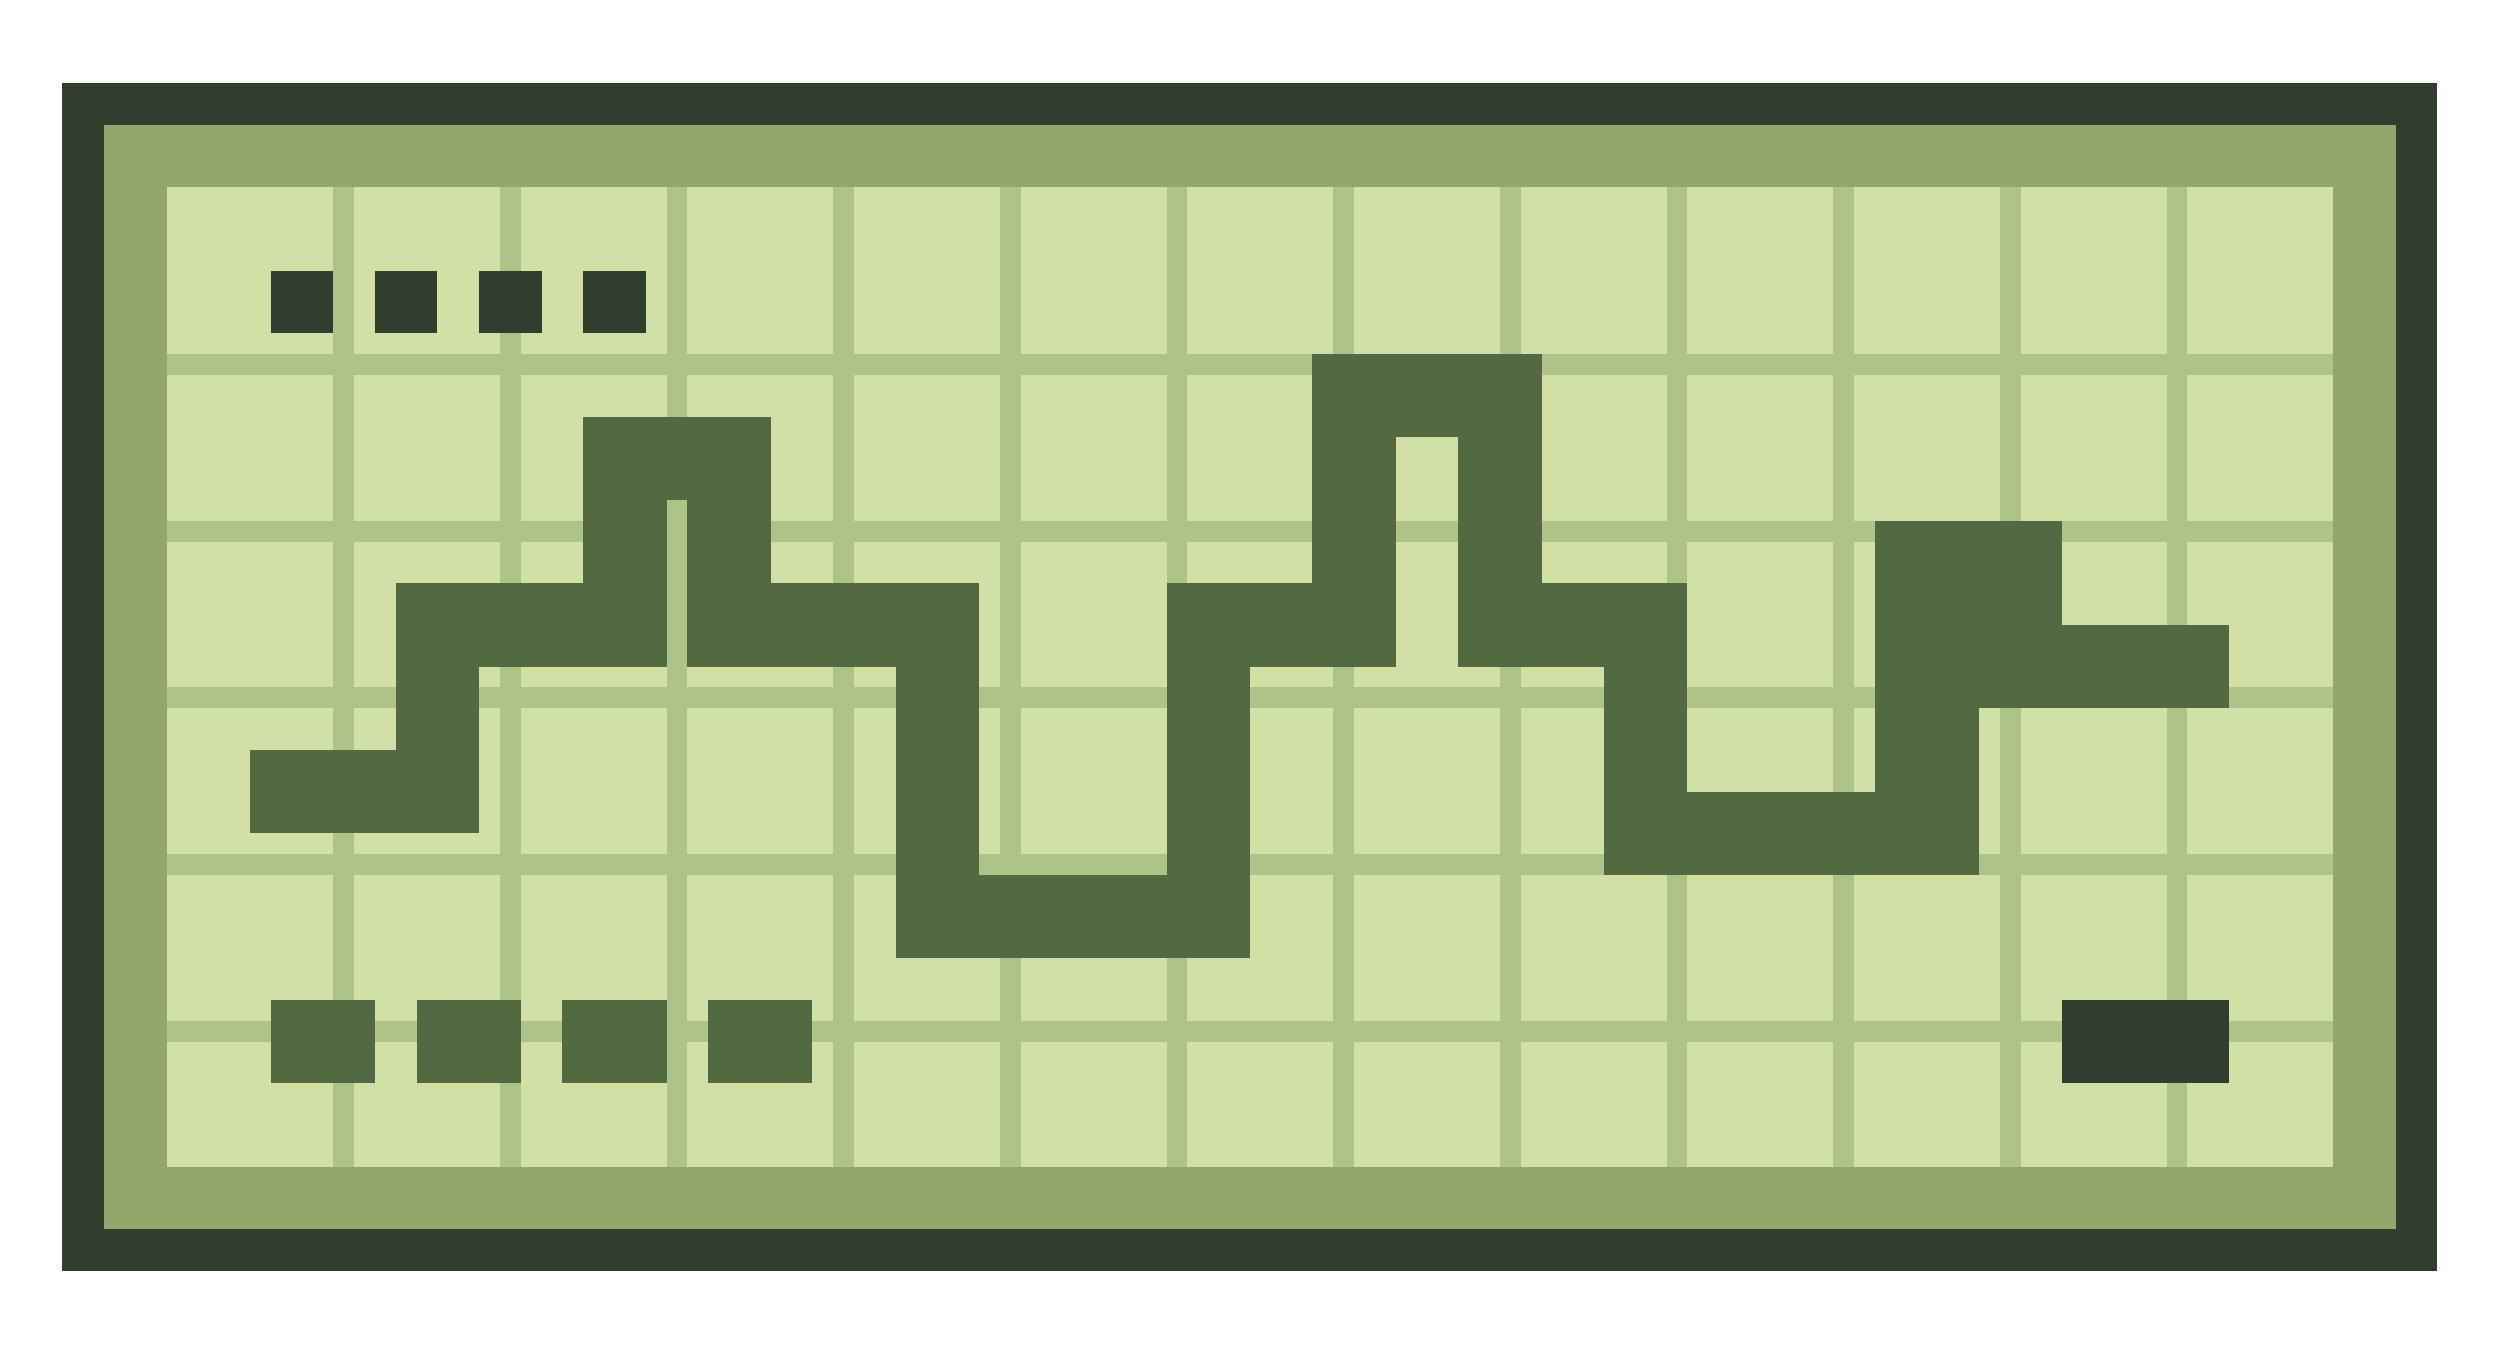
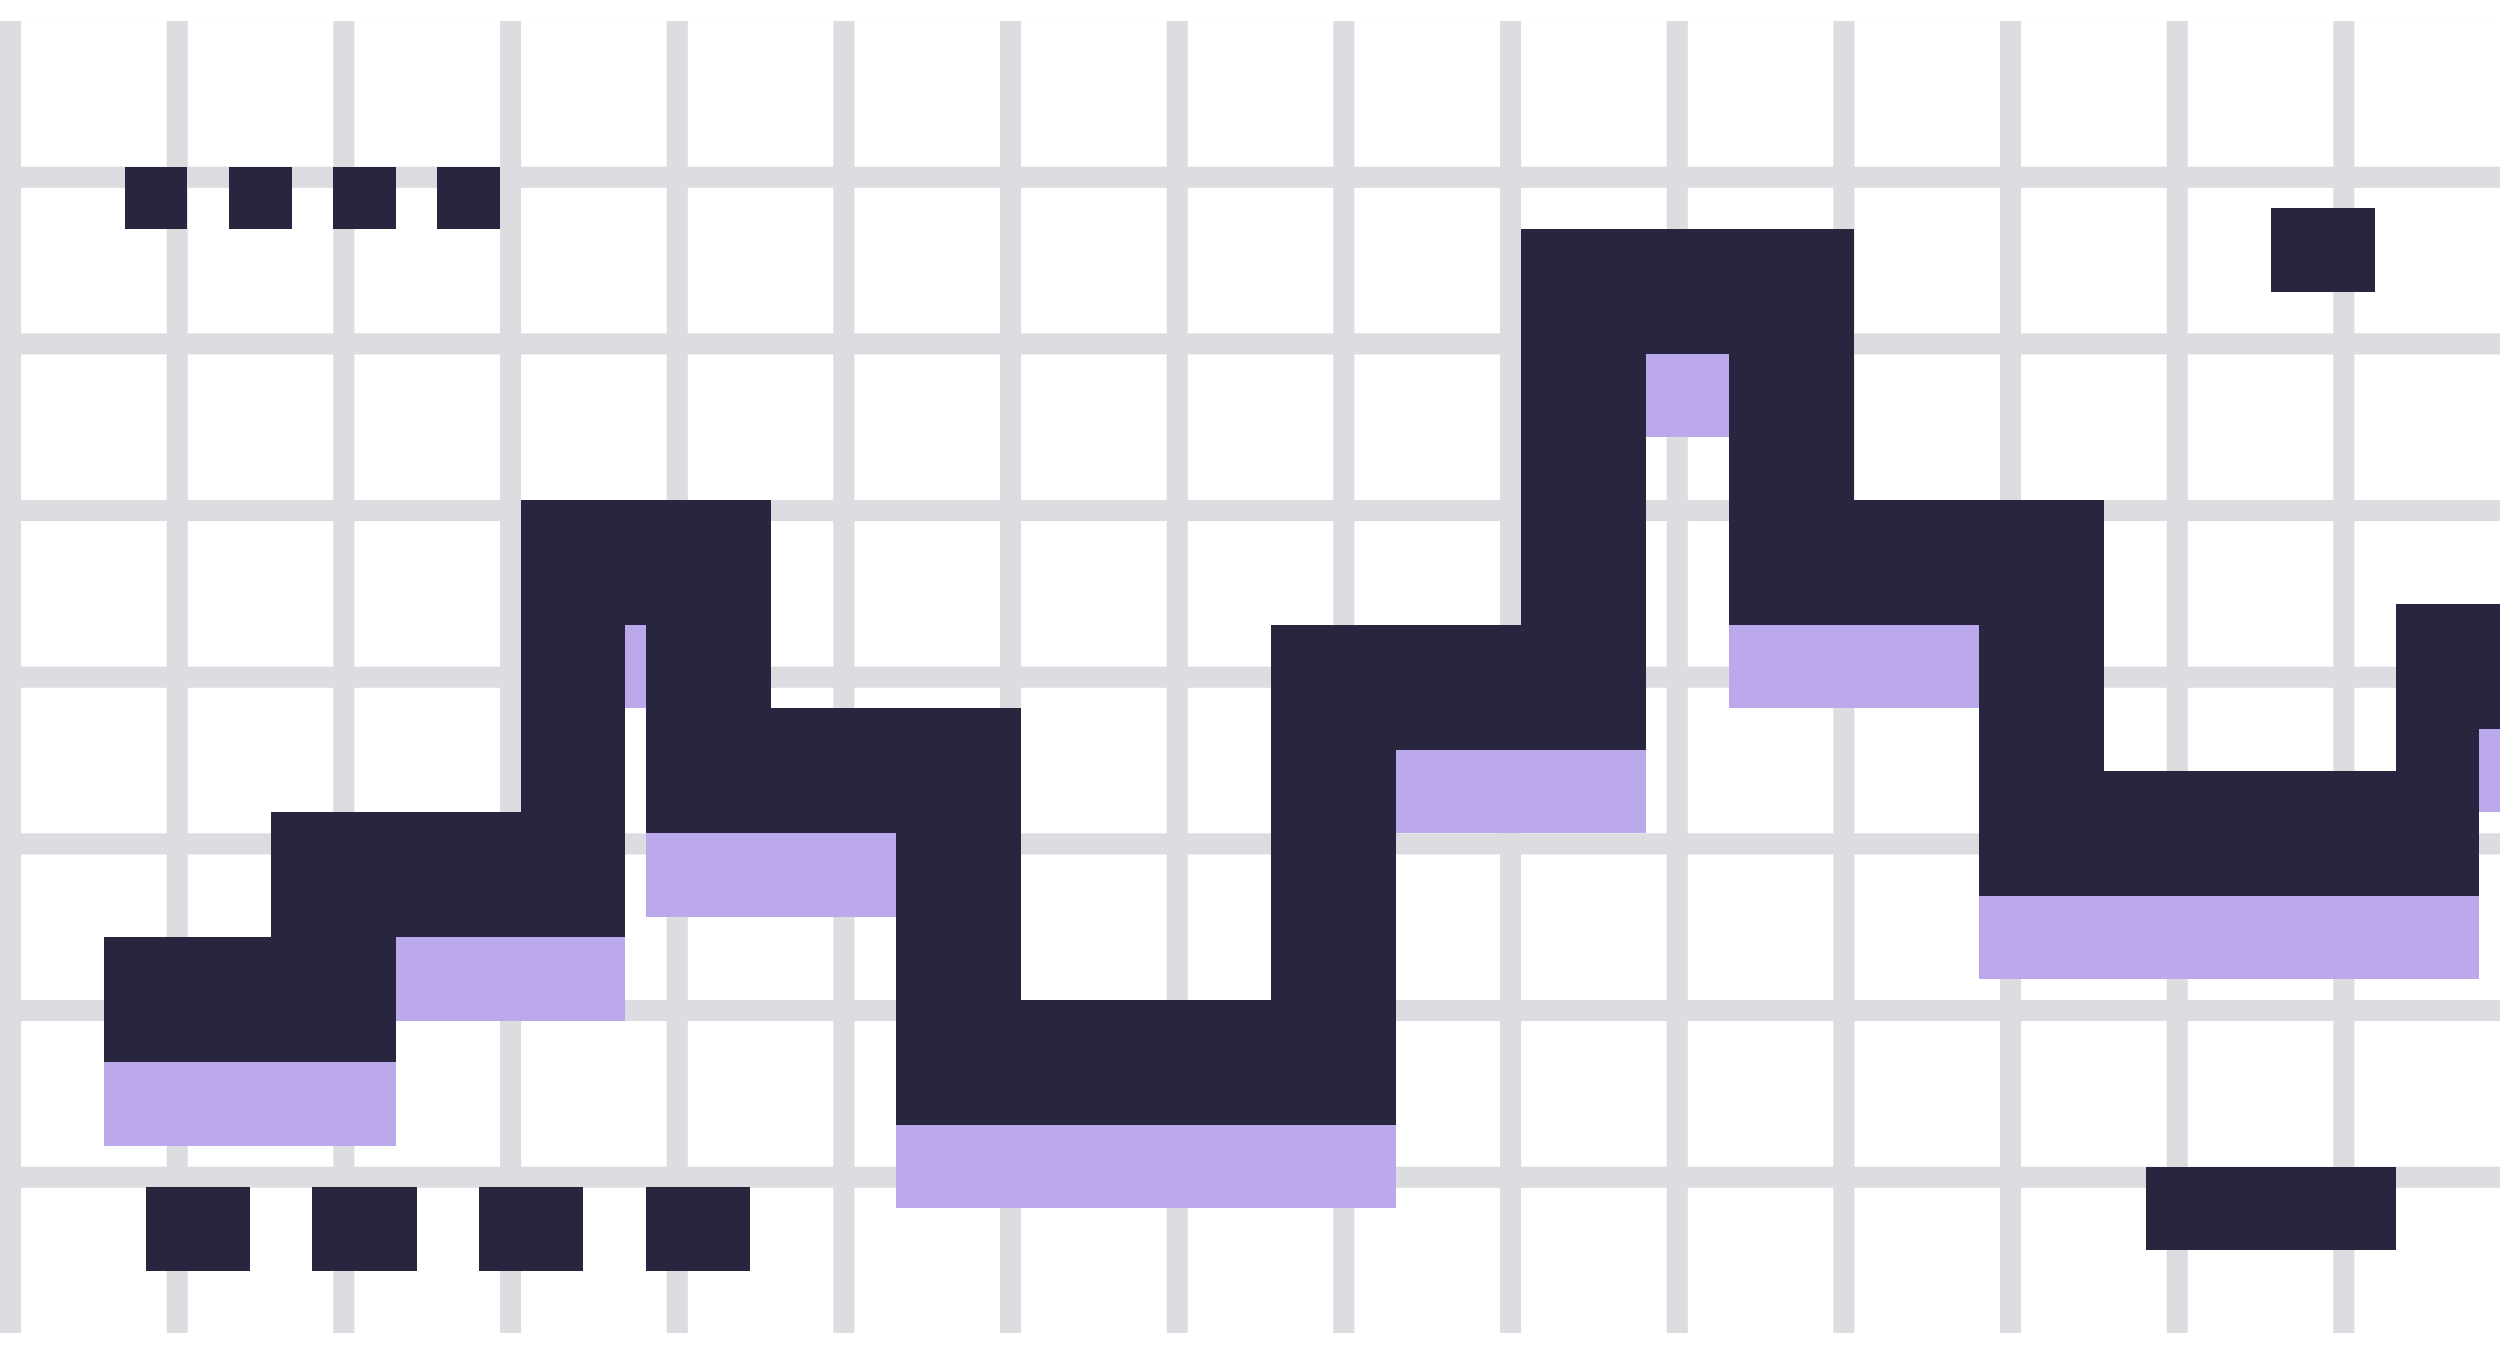
<svg xmlns="http://www.w3.org/2000/svg" width="480" height="260" viewBox="0 0 120 65" shape-rendering="crispEdges">
-   <path d="M3 4h114v57H3z" fill="#303e2d" />
-   <path d="M5 6h110v53H5z" fill="#93a66c" />
-   <path d="M8 9h104v47H8z" fill="#d2dfa5" />
-   <g fill="#afc287">
-     <path d="M8 17h104v1H8zm0 8h104v1H8zm0 8h104v1H8zm0 8h104v1H8zm0 8h104v1H8zM16 9h1v47h-1zm8 0h1v47h-1zm8 0h1v47h-1zm8 0h1v47h-1zm8 0h1v47h-1zm8 0h1v47h-1zm8 0h1v47h-1zm8 0h1v47h-1zm8 0h1v47h-1zm8 0h1v47h-1zm8 0h1v47h-1zm8 0h1v47h-1z" />
+   <defs>
+     <pattern id="pixel-grid" width="8" height="8" patternUnits="userSpaceOnUse">
+       <path d="M0 0h8v1H0zm0 0h1v8H0z" fill="#28253e" opacity=".16" />
+     </pattern>
+   </defs>
+   <path d="M0 1h120v63H0z" fill="url(#pixel-grid)" />
+   <path d="M5 45h8v-6h12V24h12v10h12v14h12V30h12V11h16v13h12v13h14v-8h5v6h-1v8H95V30H83V17h-4v19H67v18H43V40H31V30h-1v15H19v6H5z" fill="#bca9eb" transform="translate(0 4)" />
+   <path d="M5 45h8v-6h12V24h12v10h12v14h12V30h12V11h16v13h12v13h14v-8h5v6h-1v8H95V30H83V17h-4v19H67v18H43V40H31V30h-1v15H19v6H5z" fill="#28253e" />
+   <g fill="#28253e">
+     <path d="M6 8h3v3H6zm5 0h3v3h-3zm5 0h3v3h-3zm5 0h3v3h-3zM109 10h5v4h-5zM7 57h5v4H7zm8 0h5v4h-5zm8 0h5v4h-5zm8 0h5v4h-5zM103 56h12v4h-12z" />
  </g>
-   <g fill="#526942">
-     <path d="M12 36h7v-8h9v-8h9v8h10v14h9V28h7V17h11v11h7v10h9V25h9v5h8v4H95v8H77V32h-7V21h-3v11h-7v14H43V32H33v-8h-1v8h-9v8H12z" />
-     <path d="M13 48h5v4h-5zm7 0h5v4h-5zm7 0h5v4h-5zm7 0h5v4h-5z" />
-   </g>
-   <path d="M13 13h3v3h-3zm5 0h3v3h-3zm5 0h3v3h-3zm5 0h3v3h-3zm71 35h8v4h-8z" fill="#303e2d" />
</svg>
